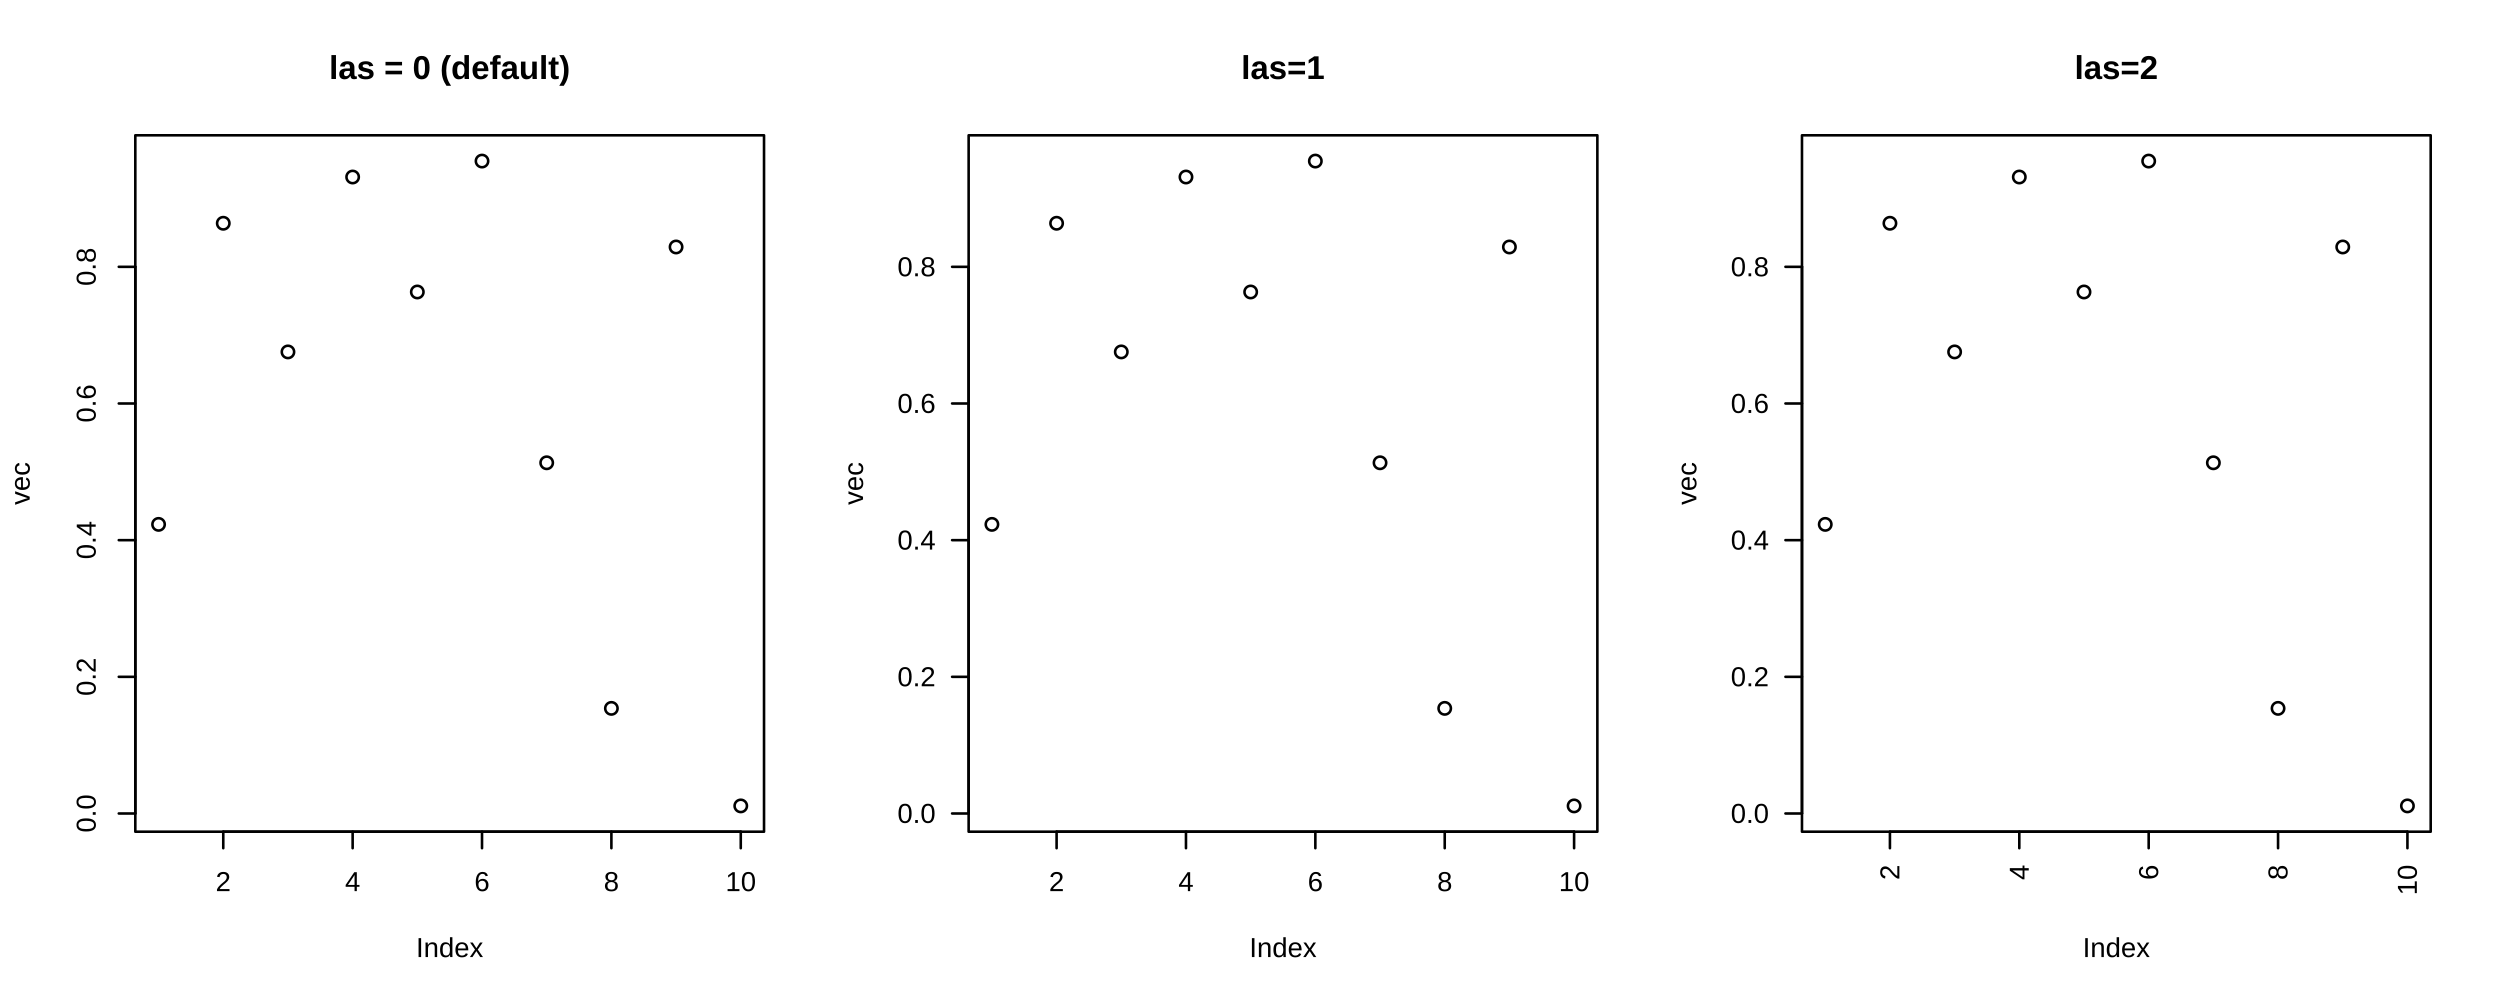
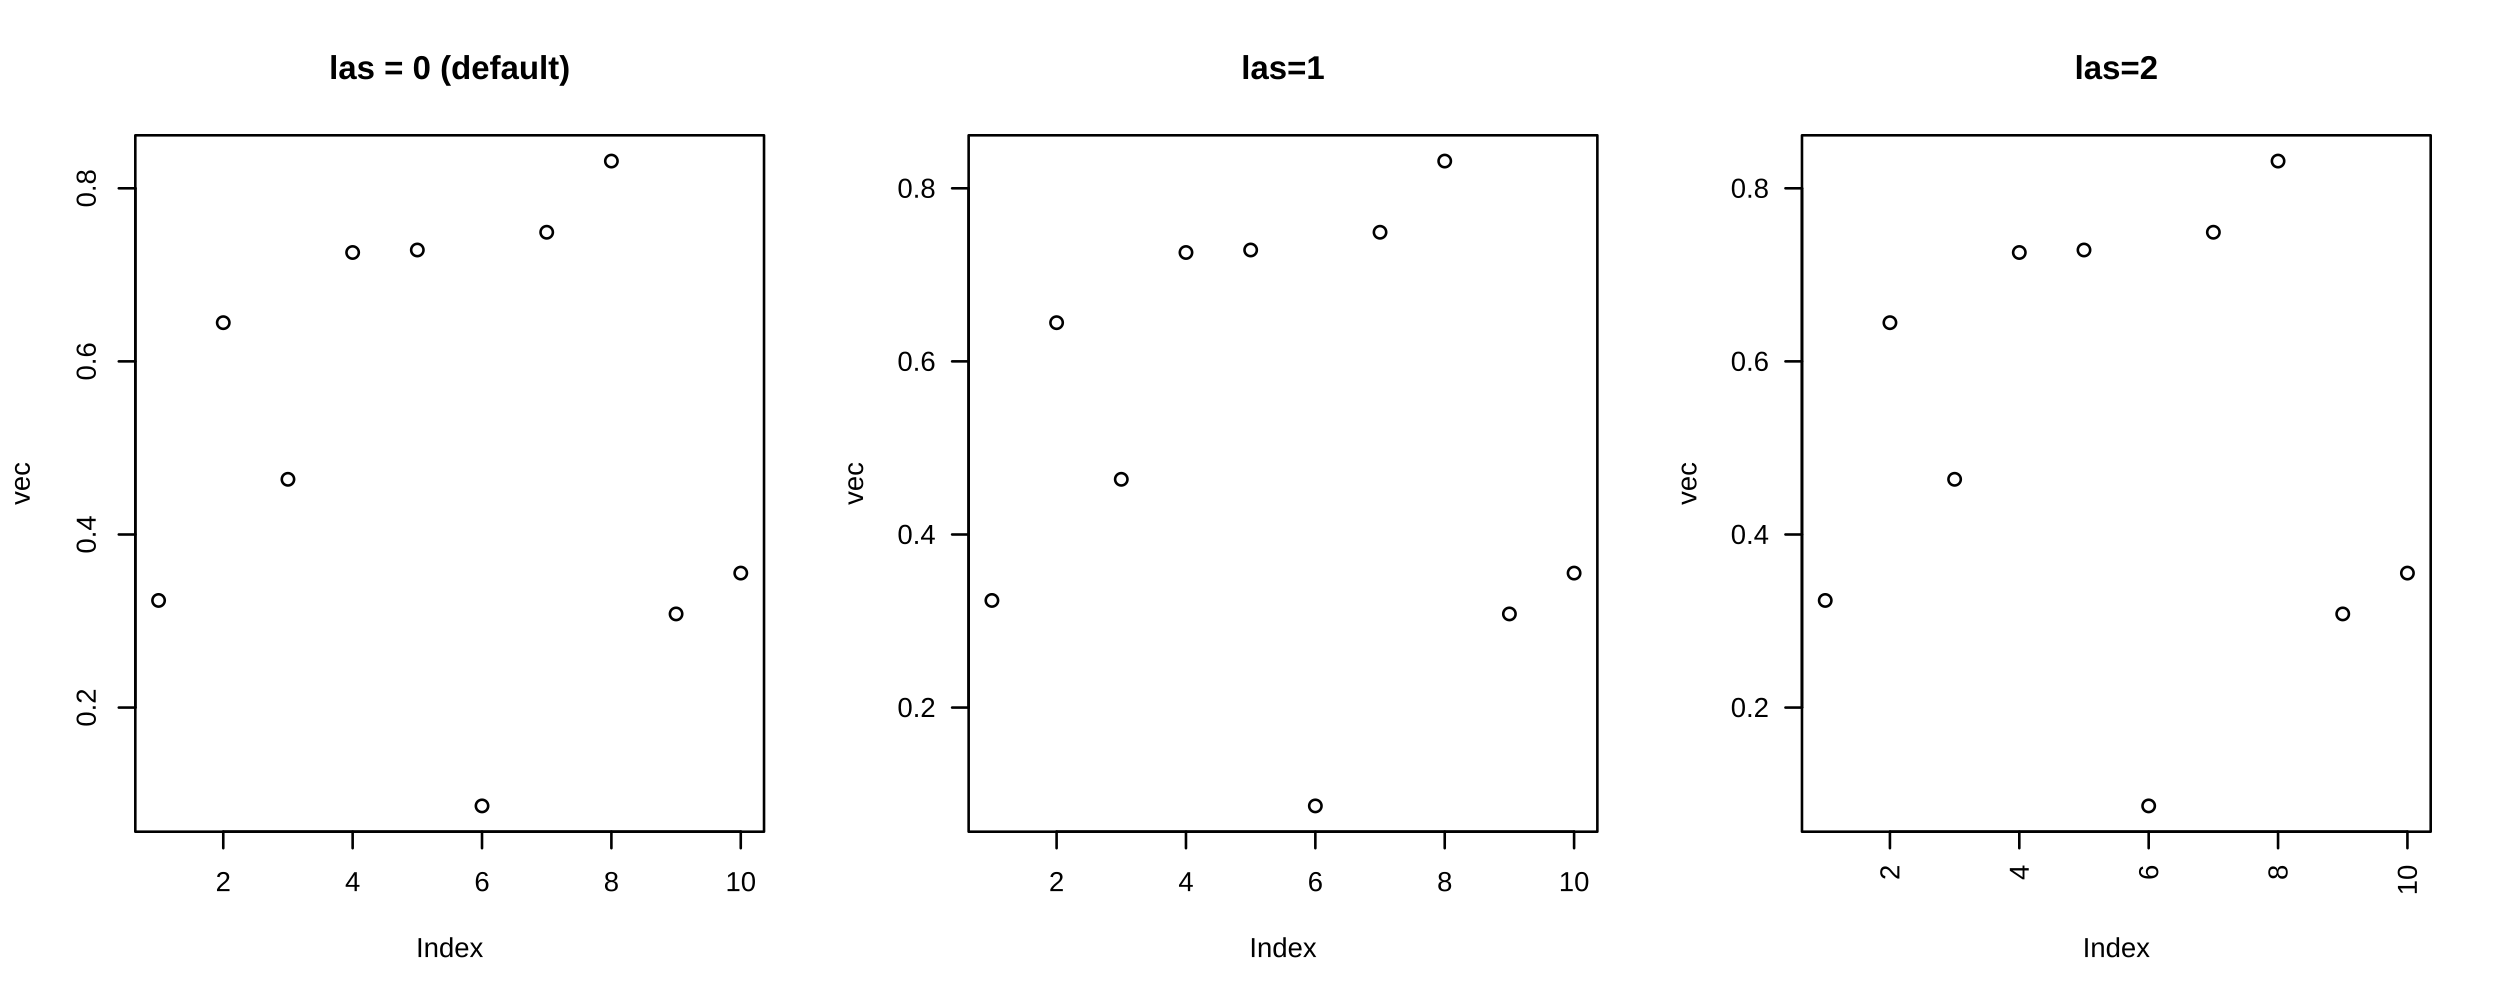
<svg xmlns="http://www.w3.org/2000/svg" width="720.00pt" height="288.00pt" viewBox="0 0 720.00 288.00">
  <g class="svglite">
    <defs>
      <style type="text/css">
    .svglite line, .svglite polyline, .svglite polygon, .svglite path, .svglite rect, .svglite circle {
      fill: none;
      stroke: #000000;
      stroke-linecap: round;
      stroke-linejoin: round;
      stroke-miterlimit: 10.00;
    }
    .svglite text {
      white-space: pre;
    }
    .svglite g.glyphgroup path {
      fill: inherit;
      stroke: none;
    }
  </style>
    </defs>
    <rect width="100%" height="100%" style="stroke: none; fill: #FFFFFF;" />
    <defs>
      <clipPath id="cpMC4wMHw3MjAuMDB8MC4wMHwyODguMDA=">
        <rect x="0.00" y="0.00" width="720.00" height="288.00" />
      </clipPath>
    </defs>
    <g clip-path="url(#cpMC4wMHw3MjAuMDB8MC4wMHwyODguMDA=)">
</g>
    <defs>
      <clipPath id="cpMzguOTd8MjIwLjA0fDM4Ljk3fDIzOS41Mw==">
        <rect x="38.97" y="38.97" width="181.08" height="200.56" />
      </clipPath>
    </defs>
    <g clip-path="url(#cpMzguOTd8MjIwLjA0fDM4Ljk3fDIzOS41Mw==)">
-       <circle cx="45.67" cy="151.02" r="1.78" style="stroke-width: 0.75;" />
-       <circle cx="64.30" cy="64.30" r="1.78" style="stroke-width: 0.75;" />
-       <circle cx="82.93" cy="101.35" r="1.78" style="stroke-width: 0.75;" />
-       <circle cx="101.56" cy="50.98" r="1.78" style="stroke-width: 0.75;" />
-       <circle cx="120.19" cy="84.09" r="1.78" style="stroke-width: 0.75;" />
-       <circle cx="138.82" cy="46.39" r="1.78" style="stroke-width: 0.75;" />
-       <circle cx="157.45" cy="133.28" r="1.78" style="stroke-width: 0.75;" />
-       <circle cx="176.08" cy="204.01" r="1.78" style="stroke-width: 0.75;" />
-       <circle cx="194.71" cy="71.13" r="1.78" style="stroke-width: 0.75;" />
-       <circle cx="213.34" cy="232.10" r="1.78" style="stroke-width: 0.75;" />
+       <circle cx="45.67" cy="172.93" r="1.78" style="stroke-width: 0.75;" />
+       <circle cx="64.30" cy="92.93" r="1.78" style="stroke-width: 0.75;" />
+       <circle cx="82.93" cy="138.04" r="1.78" style="stroke-width: 0.75;" />
+       <circle cx="101.56" cy="72.72" r="1.78" style="stroke-width: 0.75;" />
+       <circle cx="120.19" cy="72.00" r="1.78" style="stroke-width: 0.75;" />
+       <circle cx="138.82" cy="232.10" r="1.78" style="stroke-width: 0.75;" />
+       <circle cx="157.45" cy="66.89" r="1.78" style="stroke-width: 0.75;" />
+       <circle cx="176.08" cy="46.39" r="1.78" style="stroke-width: 0.75;" />
+       <circle cx="194.71" cy="176.81" r="1.78" style="stroke-width: 0.75;" />
+       <circle cx="213.34" cy="165.05" r="1.78" style="stroke-width: 0.75;" />
    </g>
    <g clip-path="url(#cpMC4wMHw3MjAuMDB8MC4wMHwyODguMDA=)">
      <line x1="64.30" y1="239.53" x2="213.34" y2="239.53" style="stroke-width: 0.75;" />
      <line x1="64.30" y1="239.53" x2="64.30" y2="244.28" style="stroke-width: 0.75;" />
      <line x1="101.56" y1="239.53" x2="101.56" y2="244.28" style="stroke-width: 0.75;" />
      <line x1="138.82" y1="239.53" x2="138.82" y2="244.28" style="stroke-width: 0.75;" />
      <line x1="176.08" y1="239.53" x2="176.08" y2="244.28" style="stroke-width: 0.75;" />
      <line x1="213.34" y1="239.53" x2="213.34" y2="244.28" style="stroke-width: 0.75;" />
      <text x="64.30" y="256.64" text-anchor="middle" style="font-size: 7.92px; font-family: &quot;Liberation Sans&quot;;" textLength="4.39px" lengthAdjust="spacingAndGlyphs">2</text>
      <text x="101.56" y="256.64" text-anchor="middle" style="font-size: 7.92px; font-family: &quot;Liberation Sans&quot;;" textLength="4.39px" lengthAdjust="spacingAndGlyphs">4</text>
      <text x="138.82" y="256.64" text-anchor="middle" style="font-size: 7.92px; font-family: &quot;Liberation Sans&quot;;" textLength="4.39px" lengthAdjust="spacingAndGlyphs">6</text>
      <text x="176.08" y="256.64" text-anchor="middle" style="font-size: 7.92px; font-family: &quot;Liberation Sans&quot;;" textLength="4.39px" lengthAdjust="spacingAndGlyphs">8</text>
      <text x="213.34" y="256.64" text-anchor="middle" style="font-size: 7.92px; font-family: &quot;Liberation Sans&quot;;" textLength="8.78px" lengthAdjust="spacingAndGlyphs">10</text>
-       <line x1="38.97" y1="234.28" x2="38.97" y2="76.84" style="stroke-width: 0.75;" />
-       <line x1="38.97" y1="234.28" x2="34.21" y2="234.28" style="stroke-width: 0.75;" />
-       <line x1="38.97" y1="194.92" x2="34.21" y2="194.92" style="stroke-width: 0.75;" />
-       <line x1="38.97" y1="155.56" x2="34.21" y2="155.56" style="stroke-width: 0.75;" />
-       <line x1="38.97" y1="116.20" x2="34.21" y2="116.20" style="stroke-width: 0.75;" />
-       <line x1="38.97" y1="76.84" x2="34.21" y2="76.84" style="stroke-width: 0.75;" />
-       <text transform="translate(27.56,234.28) rotate(-90)" text-anchor="middle" style="font-size: 7.92px; font-family: &quot;Liberation Sans&quot;;" textLength="10.98px" lengthAdjust="spacingAndGlyphs">0.0</text>
-       <text transform="translate(27.56,194.92) rotate(-90)" text-anchor="middle" style="font-size: 7.92px; font-family: &quot;Liberation Sans&quot;;" textLength="10.98px" lengthAdjust="spacingAndGlyphs">0.2</text>
-       <text transform="translate(27.56,155.56) rotate(-90)" text-anchor="middle" style="font-size: 7.92px; font-family: &quot;Liberation Sans&quot;;" textLength="10.98px" lengthAdjust="spacingAndGlyphs">0.4</text>
-       <text transform="translate(27.56,116.20) rotate(-90)" text-anchor="middle" style="font-size: 7.92px; font-family: &quot;Liberation Sans&quot;;" textLength="10.98px" lengthAdjust="spacingAndGlyphs">0.6</text>
-       <text transform="translate(27.56,76.84) rotate(-90)" text-anchor="middle" style="font-size: 7.92px; font-family: &quot;Liberation Sans&quot;;" textLength="10.98px" lengthAdjust="spacingAndGlyphs">0.8</text>
+       <line x1="38.97" y1="203.78" x2="38.97" y2="54.23" style="stroke-width: 0.75;" />
+       <line x1="38.97" y1="203.78" x2="34.21" y2="203.78" style="stroke-width: 0.75;" />
+       <line x1="38.97" y1="153.93" x2="34.21" y2="153.93" style="stroke-width: 0.75;" />
+       <line x1="38.97" y1="104.08" x2="34.21" y2="104.08" style="stroke-width: 0.75;" />
+       <line x1="38.97" y1="54.23" x2="34.21" y2="54.23" style="stroke-width: 0.75;" />
+       <text transform="translate(27.56,203.78) rotate(-90)" text-anchor="middle" style="font-size: 7.92px; font-family: &quot;Liberation Sans&quot;;" textLength="10.98px" lengthAdjust="spacingAndGlyphs">0.2</text>
+       <text transform="translate(27.56,153.93) rotate(-90)" text-anchor="middle" style="font-size: 7.92px; font-family: &quot;Liberation Sans&quot;;" textLength="10.98px" lengthAdjust="spacingAndGlyphs">0.4</text>
+       <text transform="translate(27.56,104.08) rotate(-90)" text-anchor="middle" style="font-size: 7.92px; font-family: &quot;Liberation Sans&quot;;" textLength="10.98px" lengthAdjust="spacingAndGlyphs">0.6</text>
+       <text transform="translate(27.56,54.23) rotate(-90)" text-anchor="middle" style="font-size: 7.92px; font-family: &quot;Liberation Sans&quot;;" textLength="10.98px" lengthAdjust="spacingAndGlyphs">0.8</text>
      <polygon points="38.97,239.53 220.04,239.53 220.04,38.97 38.97,38.97 " style="stroke-width: 0.75;" />
    </g>
    <defs>
      <clipPath id="cpMC4wMHwyNDAuMDB8MC4wMHwyODguMDA=">
        <rect x="0.00" y="0.00" width="240.00" height="288.00" />
      </clipPath>
    </defs>
    <g clip-path="url(#cpMC4wMHwyNDAuMDB8MC4wMHwyODguMDA=)">
      <text x="129.50" y="22.75" text-anchor="middle" style="font-size: 9.50px; font-weight: bold; font-family: &quot;Liberation Sans&quot;;" textLength="69.38px" lengthAdjust="spacingAndGlyphs">las = 0 (default)</text>
      <text x="129.50" y="275.64" text-anchor="middle" style="font-size: 7.92px; font-family: &quot;Liberation Sans&quot;;" textLength="19.33px" lengthAdjust="spacingAndGlyphs">Index</text>
      <text transform="translate(8.55,139.25) rotate(-90)" text-anchor="middle" style="font-size: 7.92px; font-family: &quot;Liberation Sans&quot;;" textLength="12.30px" lengthAdjust="spacingAndGlyphs">vec</text>
    </g>
    <defs>
      <clipPath id="cpMjc4Ljk3fDQ2MC4wNHwzOC45N3wyMzkuNTM=">
        <rect x="278.97" y="38.97" width="181.08" height="200.56" />
      </clipPath>
    </defs>
    <g clip-path="url(#cpMjc4Ljk3fDQ2MC4wNHwzOC45N3wyMzkuNTM=)">
-       <circle cx="285.67" cy="151.02" r="1.78" style="stroke-width: 0.75;" />
-       <circle cx="304.30" cy="64.30" r="1.78" style="stroke-width: 0.75;" />
-       <circle cx="322.93" cy="101.35" r="1.78" style="stroke-width: 0.75;" />
-       <circle cx="341.56" cy="50.98" r="1.78" style="stroke-width: 0.75;" />
-       <circle cx="360.19" cy="84.09" r="1.78" style="stroke-width: 0.75;" />
-       <circle cx="378.82" cy="46.39" r="1.78" style="stroke-width: 0.75;" />
-       <circle cx="397.45" cy="133.28" r="1.78" style="stroke-width: 0.75;" />
-       <circle cx="416.08" cy="204.01" r="1.78" style="stroke-width: 0.75;" />
-       <circle cx="434.71" cy="71.13" r="1.78" style="stroke-width: 0.75;" />
-       <circle cx="453.34" cy="232.10" r="1.78" style="stroke-width: 0.75;" />
+       <circle cx="285.67" cy="172.93" r="1.78" style="stroke-width: 0.75;" />
+       <circle cx="304.30" cy="92.93" r="1.78" style="stroke-width: 0.75;" />
+       <circle cx="322.93" cy="138.04" r="1.78" style="stroke-width: 0.75;" />
+       <circle cx="341.56" cy="72.72" r="1.78" style="stroke-width: 0.75;" />
+       <circle cx="360.19" cy="72.00" r="1.78" style="stroke-width: 0.75;" />
+       <circle cx="378.82" cy="232.10" r="1.78" style="stroke-width: 0.75;" />
+       <circle cx="397.45" cy="66.89" r="1.78" style="stroke-width: 0.75;" />
+       <circle cx="416.08" cy="46.39" r="1.78" style="stroke-width: 0.75;" />
+       <circle cx="434.71" cy="176.81" r="1.78" style="stroke-width: 0.75;" />
+       <circle cx="453.34" cy="165.05" r="1.78" style="stroke-width: 0.75;" />
    </g>
    <g clip-path="url(#cpMC4wMHw3MjAuMDB8MC4wMHwyODguMDA=)">
      <line x1="304.30" y1="239.53" x2="453.34" y2="239.53" style="stroke-width: 0.75;" />
      <line x1="304.30" y1="239.53" x2="304.30" y2="244.28" style="stroke-width: 0.75;" />
      <line x1="341.56" y1="239.53" x2="341.56" y2="244.28" style="stroke-width: 0.75;" />
      <line x1="378.82" y1="239.53" x2="378.82" y2="244.28" style="stroke-width: 0.75;" />
      <line x1="416.08" y1="239.53" x2="416.08" y2="244.28" style="stroke-width: 0.75;" />
      <line x1="453.34" y1="239.53" x2="453.34" y2="244.28" style="stroke-width: 0.75;" />
      <text x="304.30" y="256.64" text-anchor="middle" style="font-size: 7.92px; font-family: &quot;Liberation Sans&quot;;" textLength="4.39px" lengthAdjust="spacingAndGlyphs">2</text>
      <text x="341.56" y="256.64" text-anchor="middle" style="font-size: 7.92px; font-family: &quot;Liberation Sans&quot;;" textLength="4.39px" lengthAdjust="spacingAndGlyphs">4</text>
      <text x="378.82" y="256.64" text-anchor="middle" style="font-size: 7.92px; font-family: &quot;Liberation Sans&quot;;" textLength="4.39px" lengthAdjust="spacingAndGlyphs">6</text>
      <text x="416.08" y="256.64" text-anchor="middle" style="font-size: 7.92px; font-family: &quot;Liberation Sans&quot;;" textLength="4.39px" lengthAdjust="spacingAndGlyphs">8</text>
      <text x="453.34" y="256.64" text-anchor="middle" style="font-size: 7.92px; font-family: &quot;Liberation Sans&quot;;" textLength="8.78px" lengthAdjust="spacingAndGlyphs">10</text>
-       <line x1="278.97" y1="234.28" x2="278.97" y2="76.84" style="stroke-width: 0.75;" />
-       <line x1="278.97" y1="234.28" x2="274.21" y2="234.28" style="stroke-width: 0.75;" />
-       <line x1="278.97" y1="194.92" x2="274.21" y2="194.92" style="stroke-width: 0.75;" />
-       <line x1="278.97" y1="155.56" x2="274.21" y2="155.56" style="stroke-width: 0.75;" />
-       <line x1="278.97" y1="116.20" x2="274.21" y2="116.20" style="stroke-width: 0.75;" />
-       <line x1="278.97" y1="76.84" x2="274.21" y2="76.84" style="stroke-width: 0.75;" />
-       <text x="269.46" y="237.00" text-anchor="end" style="font-size: 7.92px; font-family: &quot;Liberation Sans&quot;;" textLength="10.98px" lengthAdjust="spacingAndGlyphs">0.0</text>
-       <text x="269.46" y="197.64" text-anchor="end" style="font-size: 7.92px; font-family: &quot;Liberation Sans&quot;;" textLength="10.98px" lengthAdjust="spacingAndGlyphs">0.2</text>
-       <text x="269.46" y="158.28" text-anchor="end" style="font-size: 7.92px; font-family: &quot;Liberation Sans&quot;;" textLength="10.98px" lengthAdjust="spacingAndGlyphs">0.4</text>
-       <text x="269.46" y="118.92" text-anchor="end" style="font-size: 7.92px; font-family: &quot;Liberation Sans&quot;;" textLength="10.98px" lengthAdjust="spacingAndGlyphs">0.6</text>
-       <text x="269.46" y="79.56" text-anchor="end" style="font-size: 7.92px; font-family: &quot;Liberation Sans&quot;;" textLength="10.98px" lengthAdjust="spacingAndGlyphs">0.8</text>
+       <line x1="278.97" y1="203.78" x2="278.97" y2="54.23" style="stroke-width: 0.75;" />
+       <line x1="278.97" y1="203.78" x2="274.21" y2="203.78" style="stroke-width: 0.75;" />
+       <line x1="278.97" y1="153.93" x2="274.21" y2="153.93" style="stroke-width: 0.75;" />
+       <line x1="278.97" y1="104.08" x2="274.21" y2="104.08" style="stroke-width: 0.75;" />
+       <line x1="278.97" y1="54.23" x2="274.21" y2="54.23" style="stroke-width: 0.75;" />
+       <text x="269.46" y="206.49" text-anchor="end" style="font-size: 7.92px; font-family: &quot;Liberation Sans&quot;;" textLength="10.98px" lengthAdjust="spacingAndGlyphs">0.2</text>
+       <text x="269.46" y="156.65" text-anchor="end" style="font-size: 7.92px; font-family: &quot;Liberation Sans&quot;;" textLength="10.98px" lengthAdjust="spacingAndGlyphs">0.4</text>
+       <text x="269.46" y="106.80" text-anchor="end" style="font-size: 7.92px; font-family: &quot;Liberation Sans&quot;;" textLength="10.98px" lengthAdjust="spacingAndGlyphs">0.6</text>
+       <text x="269.46" y="56.95" text-anchor="end" style="font-size: 7.92px; font-family: &quot;Liberation Sans&quot;;" textLength="10.98px" lengthAdjust="spacingAndGlyphs">0.8</text>
      <polygon points="278.97,239.53 460.04,239.53 460.04,38.97 278.97,38.97 " style="stroke-width: 0.75;" />
    </g>
    <defs>
      <clipPath id="cpMjQwLjAwfDQ4MC4wMHwwLjAwfDI4OC4wMA==">
        <rect x="240.00" y="0.00" width="240.00" height="288.00" />
      </clipPath>
    </defs>
    <g clip-path="url(#cpMjQwLjAwfDQ4MC4wMHwwLjAwfDI4OC4wMA==)">
      <text x="369.50" y="22.75" text-anchor="middle" style="font-size: 9.50px; font-weight: bold; font-family: &quot;Liberation Sans&quot;;" textLength="24.03px" lengthAdjust="spacingAndGlyphs">las=1</text>
      <text x="369.50" y="275.64" text-anchor="middle" style="font-size: 7.92px; font-family: &quot;Liberation Sans&quot;;" textLength="19.33px" lengthAdjust="spacingAndGlyphs">Index</text>
      <text transform="translate(248.55,139.25) rotate(-90)" text-anchor="middle" style="font-size: 7.92px; font-family: &quot;Liberation Sans&quot;;" textLength="12.30px" lengthAdjust="spacingAndGlyphs">vec</text>
    </g>
    <defs>
      <clipPath id="cpNTE4Ljk3fDcwMC4wNHwzOC45N3wyMzkuNTM=">
        <rect x="518.97" y="38.97" width="181.08" height="200.56" />
      </clipPath>
    </defs>
    <g clip-path="url(#cpNTE4Ljk3fDcwMC4wNHwzOC45N3wyMzkuNTM=)">
-       <circle cx="525.67" cy="151.02" r="1.78" style="stroke-width: 0.75;" />
-       <circle cx="544.30" cy="64.30" r="1.78" style="stroke-width: 0.75;" />
-       <circle cx="562.93" cy="101.35" r="1.78" style="stroke-width: 0.75;" />
-       <circle cx="581.56" cy="50.98" r="1.78" style="stroke-width: 0.75;" />
-       <circle cx="600.19" cy="84.09" r="1.78" style="stroke-width: 0.75;" />
-       <circle cx="618.82" cy="46.39" r="1.78" style="stroke-width: 0.75;" />
-       <circle cx="637.45" cy="133.28" r="1.78" style="stroke-width: 0.75;" />
-       <circle cx="656.08" cy="204.01" r="1.78" style="stroke-width: 0.75;" />
-       <circle cx="674.71" cy="71.13" r="1.78" style="stroke-width: 0.75;" />
-       <circle cx="693.34" cy="232.10" r="1.78" style="stroke-width: 0.75;" />
+       <circle cx="525.67" cy="172.93" r="1.78" style="stroke-width: 0.75;" />
+       <circle cx="544.30" cy="92.93" r="1.78" style="stroke-width: 0.75;" />
+       <circle cx="562.93" cy="138.04" r="1.78" style="stroke-width: 0.75;" />
+       <circle cx="581.56" cy="72.72" r="1.78" style="stroke-width: 0.75;" />
+       <circle cx="600.19" cy="72.00" r="1.78" style="stroke-width: 0.75;" />
+       <circle cx="618.82" cy="232.10" r="1.78" style="stroke-width: 0.75;" />
+       <circle cx="637.45" cy="66.89" r="1.78" style="stroke-width: 0.75;" />
+       <circle cx="656.08" cy="46.39" r="1.78" style="stroke-width: 0.75;" />
+       <circle cx="674.71" cy="176.81" r="1.78" style="stroke-width: 0.75;" />
+       <circle cx="693.34" cy="165.05" r="1.78" style="stroke-width: 0.75;" />
    </g>
    <g clip-path="url(#cpMC4wMHw3MjAuMDB8MC4wMHwyODguMDA=)">
      <line x1="544.30" y1="239.53" x2="693.34" y2="239.53" style="stroke-width: 0.75;" />
      <line x1="544.30" y1="239.53" x2="544.30" y2="244.28" style="stroke-width: 0.75;" />
      <line x1="581.56" y1="239.53" x2="581.56" y2="244.28" style="stroke-width: 0.75;" />
      <line x1="618.82" y1="239.53" x2="618.82" y2="244.28" style="stroke-width: 0.75;" />
      <line x1="656.08" y1="239.53" x2="656.08" y2="244.28" style="stroke-width: 0.75;" />
      <line x1="693.34" y1="239.53" x2="693.34" y2="244.28" style="stroke-width: 0.75;" />
      <text transform="translate(547.02,249.03) rotate(-90)" text-anchor="end" style="font-size: 7.92px; font-family: &quot;Liberation Sans&quot;;" textLength="4.39px" lengthAdjust="spacingAndGlyphs">2</text>
      <text transform="translate(584.28,249.03) rotate(-90)" text-anchor="end" style="font-size: 7.92px; font-family: &quot;Liberation Sans&quot;;" textLength="4.39px" lengthAdjust="spacingAndGlyphs">4</text>
      <text transform="translate(621.54,249.03) rotate(-90)" text-anchor="end" style="font-size: 7.92px; font-family: &quot;Liberation Sans&quot;;" textLength="4.39px" lengthAdjust="spacingAndGlyphs">6</text>
      <text transform="translate(658.79,249.03) rotate(-90)" text-anchor="end" style="font-size: 7.92px; font-family: &quot;Liberation Sans&quot;;" textLength="4.39px" lengthAdjust="spacingAndGlyphs">8</text>
      <text transform="translate(696.05,249.03) rotate(-90)" text-anchor="end" style="font-size: 7.92px; font-family: &quot;Liberation Sans&quot;;" textLength="8.78px" lengthAdjust="spacingAndGlyphs">10</text>
-       <line x1="518.97" y1="234.28" x2="518.97" y2="76.84" style="stroke-width: 0.75;" />
-       <line x1="518.97" y1="234.28" x2="514.21" y2="234.28" style="stroke-width: 0.75;" />
-       <line x1="518.97" y1="194.92" x2="514.21" y2="194.92" style="stroke-width: 0.75;" />
-       <line x1="518.97" y1="155.56" x2="514.21" y2="155.56" style="stroke-width: 0.75;" />
-       <line x1="518.97" y1="116.20" x2="514.21" y2="116.20" style="stroke-width: 0.75;" />
-       <line x1="518.97" y1="76.84" x2="514.21" y2="76.84" style="stroke-width: 0.75;" />
-       <text x="509.46" y="237.00" text-anchor="end" style="font-size: 7.92px; font-family: &quot;Liberation Sans&quot;;" textLength="10.98px" lengthAdjust="spacingAndGlyphs">0.0</text>
-       <text x="509.46" y="197.64" text-anchor="end" style="font-size: 7.92px; font-family: &quot;Liberation Sans&quot;;" textLength="10.98px" lengthAdjust="spacingAndGlyphs">0.2</text>
-       <text x="509.46" y="158.28" text-anchor="end" style="font-size: 7.92px; font-family: &quot;Liberation Sans&quot;;" textLength="10.98px" lengthAdjust="spacingAndGlyphs">0.4</text>
-       <text x="509.46" y="118.92" text-anchor="end" style="font-size: 7.92px; font-family: &quot;Liberation Sans&quot;;" textLength="10.98px" lengthAdjust="spacingAndGlyphs">0.6</text>
-       <text x="509.46" y="79.56" text-anchor="end" style="font-size: 7.92px; font-family: &quot;Liberation Sans&quot;;" textLength="10.98px" lengthAdjust="spacingAndGlyphs">0.8</text>
+       <line x1="518.97" y1="203.78" x2="518.97" y2="54.23" style="stroke-width: 0.75;" />
+       <line x1="518.97" y1="203.78" x2="514.21" y2="203.78" style="stroke-width: 0.75;" />
+       <line x1="518.97" y1="153.93" x2="514.21" y2="153.93" style="stroke-width: 0.75;" />
+       <line x1="518.97" y1="104.08" x2="514.21" y2="104.08" style="stroke-width: 0.75;" />
+       <line x1="518.97" y1="54.23" x2="514.21" y2="54.23" style="stroke-width: 0.75;" />
+       <text x="509.46" y="206.49" text-anchor="end" style="font-size: 7.92px; font-family: &quot;Liberation Sans&quot;;" textLength="10.98px" lengthAdjust="spacingAndGlyphs">0.2</text>
+       <text x="509.46" y="156.65" text-anchor="end" style="font-size: 7.92px; font-family: &quot;Liberation Sans&quot;;" textLength="10.98px" lengthAdjust="spacingAndGlyphs">0.4</text>
+       <text x="509.46" y="106.80" text-anchor="end" style="font-size: 7.92px; font-family: &quot;Liberation Sans&quot;;" textLength="10.98px" lengthAdjust="spacingAndGlyphs">0.6</text>
+       <text x="509.46" y="56.95" text-anchor="end" style="font-size: 7.92px; font-family: &quot;Liberation Sans&quot;;" textLength="10.98px" lengthAdjust="spacingAndGlyphs">0.8</text>
      <polygon points="518.97,239.53 700.04,239.53 700.04,38.97 518.97,38.97 " style="stroke-width: 0.75;" />
    </g>
    <defs>
      <clipPath id="cpNDgwLjAwfDcyMC4wMHwwLjAwfDI4OC4wMA==">
        <rect x="480.00" y="0.00" width="240.00" height="288.00" />
      </clipPath>
    </defs>
    <g clip-path="url(#cpNDgwLjAwfDcyMC4wMHwwLjAwfDI4OC4wMA==)">
      <text x="609.50" y="22.75" text-anchor="middle" style="font-size: 9.50px; font-weight: bold; font-family: &quot;Liberation Sans&quot;;" textLength="24.03px" lengthAdjust="spacingAndGlyphs">las=2</text>
      <text x="609.50" y="275.64" text-anchor="middle" style="font-size: 7.92px; font-family: &quot;Liberation Sans&quot;;" textLength="19.33px" lengthAdjust="spacingAndGlyphs">Index</text>
      <text transform="translate(488.55,139.25) rotate(-90)" text-anchor="middle" style="font-size: 7.92px; font-family: &quot;Liberation Sans&quot;;" textLength="12.30px" lengthAdjust="spacingAndGlyphs">vec</text>
    </g>
  </g>
</svg>
